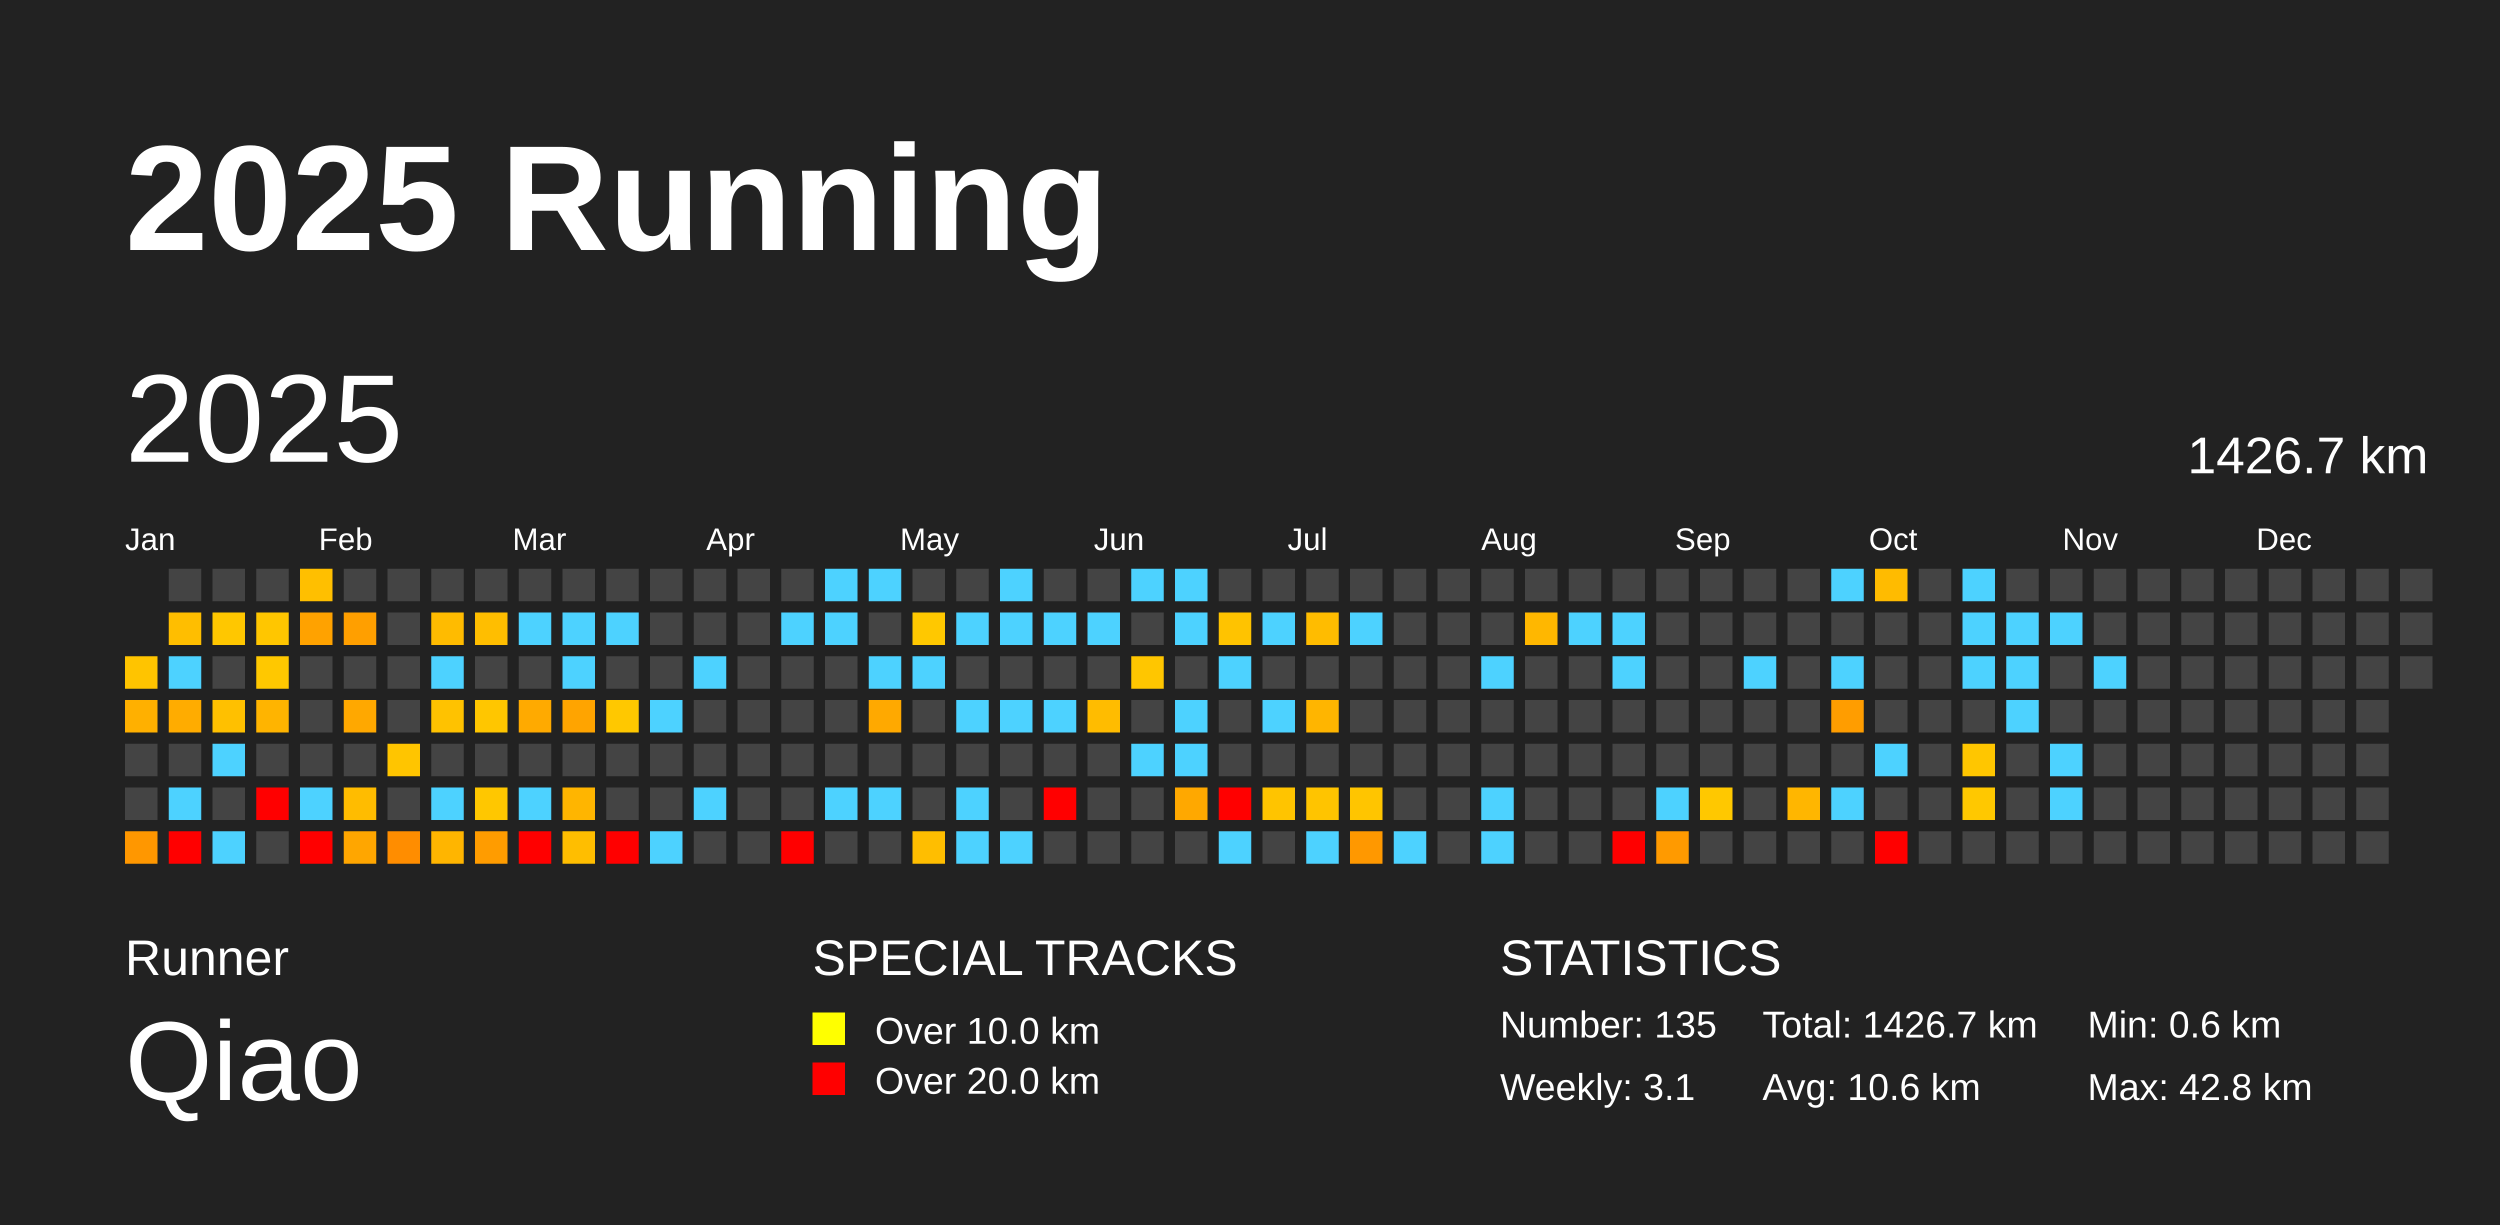
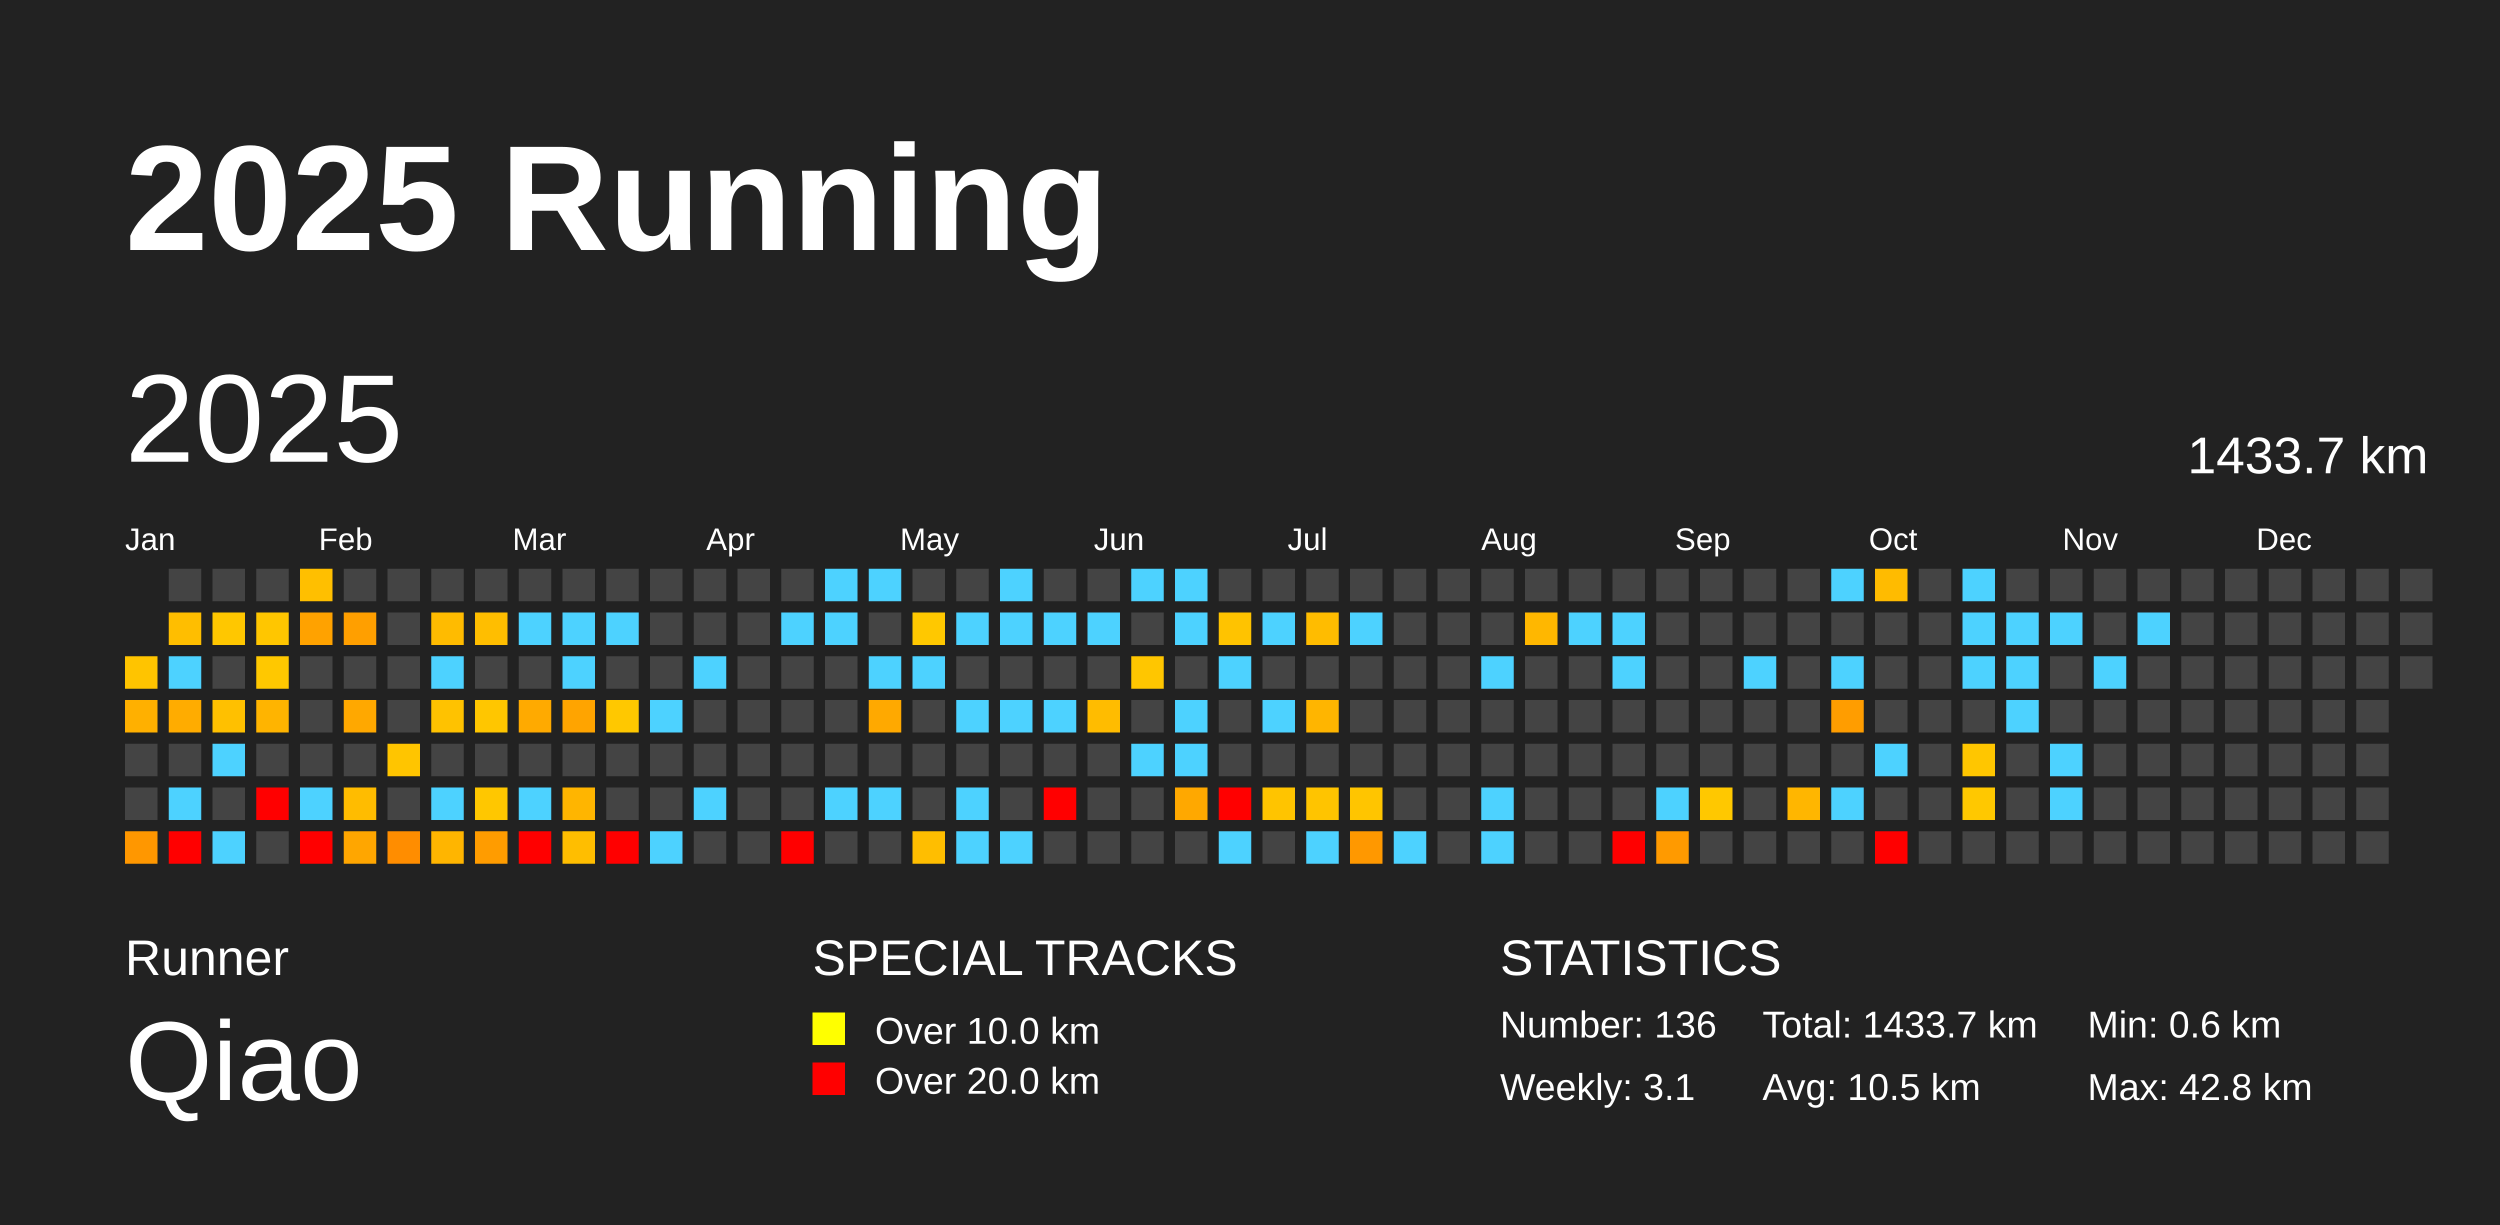
<svg xmlns="http://www.w3.org/2000/svg" baseProfile="full" height="98mm" version="1.1" viewBox="0,0,200,98" width="200mm">
  <defs />
  <rect fill="#222222" height="98" width="200" x="0" y="0" />
  <text fill="#FFFFFF" style="font-size:12px; font-family:Arial; font-weight:bold;" x="10" y="20">2025 Running</text>
  <text fill="#FFFFFF" style="font-size:4px; font-family:Arial" x="10" y="78">Runner</text>
  <text fill="#FFFFFF" style="font-size:9px; font-family:Arial" x="10" y="88">Qiao</text>
  <text fill="#FFFFFF" style="font-size:4px; font-family:Arial" x="65" y="78">SPECIAL TRACKS</text>
  <rect fill="yellow" height="2.6" width="2.6" x="65" y="81" />
  <text fill="#FFFFFF" style="font-size:3px; font-family:Arial" x="70" y="83.5">Over 10.0 km</text>
  <rect fill="red" height="2.6" width="2.6" x="65" y="85" />
  <text fill="#FFFFFF" style="font-size:3px; font-family:Arial" x="70" y="87.5">Over 20.0 km</text>
  <text fill="#FFFFFF" style="font-size:4px; font-family:Arial" x="120" y="78">STATISTICS</text>
-   <text fill="#FFFFFF" style="font-size:3px; font-family:Arial" x="120" y="83">Number: 135</text>
+   <text fill="#FFFFFF" style="font-size:3px; font-family:Arial" x="120" y="83">Number: 136</text>
  <text fill="#FFFFFF" style="font-size:3px; font-family:Arial" x="120" y="88">Weekly: 3.1</text>
-   <text fill="#FFFFFF" style="font-size:3px; font-family:Arial" x="141" y="83">Total: 1426.7 km</text>
-   <text fill="#FFFFFF" style="font-size:3px; font-family:Arial" x="141" y="88">Avg: 10.6 km</text>
+   <text fill="#FFFFFF" style="font-size:3px; font-family:Arial" x="141" y="83">Total: 1433.7 km</text>
+   <text fill="#FFFFFF" style="font-size:3px; font-family:Arial" x="141" y="88">Avg: 10.5 km</text>
  <text fill="#FFFFFF" style="font-size:3px; font-family:Arial" x="167" y="83">Min: 0.6 km</text>
  <text fill="#FFFFFF" style="font-size:3px; font-family:Arial" x="167" y="88">Max: 42.8 km</text>
  <text dominant-baseline="hanging" fill="#FFFFFF" style="font-size:10.0px; font-family:Arial;" x="10" y="30">2025</text>
-   <text dominant-baseline="hanging" fill="#FFFFFF" style="font-size:4.125px; font-family:Arial;" x="175" y="35">1426.7 km</text>
+   <text dominant-baseline="hanging" fill="#FFFFFF" style="font-size:4.125px; font-family:Arial;" x="175" y="35">1433.7 km</text>
  <text fill="#FFFFFF" style="font-size:2.5px; font-family:Arial" x="10.0" y="44">Jan</text>
  <text fill="#FFFFFF" style="font-size:2.5px; font-family:Arial" x="25.5" y="44">Feb</text>
  <text fill="#FFFFFF" style="font-size:2.5px; font-family:Arial" x="41.0" y="44">Mar</text>
  <text fill="#FFFFFF" style="font-size:2.5px; font-family:Arial" x="56.5" y="44">Apr</text>
  <text fill="#FFFFFF" style="font-size:2.5px; font-family:Arial" x="72.0" y="44">May</text>
  <text fill="#FFFFFF" style="font-size:2.5px; font-family:Arial" x="87.5" y="44">Jun</text>
  <text fill="#FFFFFF" style="font-size:2.5px; font-family:Arial" x="103.0" y="44">Jul</text>
  <text fill="#FFFFFF" style="font-size:2.5px; font-family:Arial" x="118.5" y="44">Aug</text>
  <text fill="#FFFFFF" style="font-size:2.5px; font-family:Arial" x="134.0" y="44">Sep</text>
  <text fill="#FFFFFF" style="font-size:2.5px; font-family:Arial" x="149.5" y="44">Oct</text>
  <text fill="#FFFFFF" style="font-size:2.5px; font-family:Arial" x="165.0" y="44">Nov</text>
  <text fill="#FFFFFF" style="font-size:2.5px; font-family:Arial" x="180.5" y="44">Dec</text>
  <rect fill="#ffc400" height="2.6" width="2.6" x="10.0" y="52.5" />
  <rect fill="#ffb000" height="2.6" width="2.6" x="10.0" y="56.0" />
  <rect fill="#444444" height="2.6" width="2.6" x="10.0" y="59.5" />
  <rect fill="#444444" height="2.6" width="2.6" x="10.0" y="63.0" />
  <rect fill="#ff9700" height="2.6" width="2.6" x="10.0" y="66.5" />
  <rect fill="#444444" height="2.6" width="2.6" x="13.5" y="45.5" />
  <rect fill="#ffbe00" height="2.6" width="2.6" x="13.5" y="49.0" />
  <rect fill="#4dd2ff" height="2.6" width="2.6" x="13.5" y="52.5" />
  <rect fill="#ffac00" height="2.6" width="2.6" x="13.5" y="56.0" />
  <rect fill="#444444" height="2.6" width="2.6" x="13.5" y="59.5" />
  <rect fill="#4dd2ff" height="2.6" width="2.6" x="13.5" y="63.0" />
  <rect fill="red" height="2.6" width="2.6" x="13.5" y="66.5" />
  <rect fill="#444444" height="2.6" width="2.6" x="17.0" y="45.5" />
  <rect fill="#ffc700" height="2.6" width="2.6" x="17.0" y="49.0" />
  <rect fill="#444444" height="2.6" width="2.6" x="17.0" y="52.5" />
  <rect fill="#ffc000" height="2.6" width="2.6" x="17.0" y="56.0" />
  <rect fill="#4dd2ff" height="2.6" width="2.6" x="17.0" y="59.5" />
  <rect fill="#444444" height="2.6" width="2.6" x="17.0" y="63.0" />
  <rect fill="#4dd2ff" height="2.6" width="2.6" x="17.0" y="66.5" />
  <rect fill="#444444" height="2.6" width="2.6" x="20.5" y="45.5" />
  <rect fill="#ffc600" height="2.6" width="2.6" x="20.5" y="49.0" />
  <rect fill="#ffc800" height="2.6" width="2.6" x="20.5" y="52.5" />
  <rect fill="#ffb400" height="2.6" width="2.6" x="20.5" y="56.0" />
  <rect fill="#444444" height="2.6" width="2.6" x="20.5" y="59.5" />
  <rect fill="red" height="2.6" width="2.6" x="20.5" y="63.0" />
  <rect fill="#444444" height="2.6" width="2.6" x="20.5" y="66.5" />
  <rect fill="#ffbf00" height="2.6" width="2.6" x="24.0" y="45.5" />
  <rect fill="#ffa200" height="2.6" width="2.6" x="24.0" y="49.0" />
  <rect fill="#444444" height="2.6" width="2.6" x="24.0" y="52.5" />
  <rect fill="#444444" height="2.6" width="2.6" x="24.0" y="56.0" />
  <rect fill="#444444" height="2.6" width="2.6" x="24.0" y="59.5" />
  <rect fill="#4dd2ff" height="2.6" width="2.6" x="24.0" y="63.0" />
  <rect fill="red" height="2.6" width="2.6" x="24.0" y="66.5" />
  <rect fill="#444444" height="2.6" width="2.6" x="27.5" y="45.5" />
  <rect fill="#ff9f00" height="2.6" width="2.6" x="27.5" y="49.0" />
  <rect fill="#444444" height="2.6" width="2.6" x="27.5" y="52.5" />
  <rect fill="#ffa800" height="2.6" width="2.6" x="27.5" y="56.0" />
  <rect fill="#444444" height="2.6" width="2.6" x="27.5" y="59.5" />
  <rect fill="#ffbc00" height="2.6" width="2.6" x="27.5" y="63.0" />
  <rect fill="#ffa600" height="2.6" width="2.6" x="27.5" y="66.5" />
  <rect fill="#444444" height="2.6" width="2.6" x="31.0" y="45.5" />
  <rect fill="#444444" height="2.6" width="2.6" x="31.0" y="49.0" />
  <rect fill="#444444" height="2.6" width="2.6" x="31.0" y="52.5" />
  <rect fill="#444444" height="2.6" width="2.6" x="31.0" y="56.0" />
  <rect fill="#ffc500" height="2.6" width="2.6" x="31.0" y="59.5" />
  <rect fill="#444444" height="2.6" width="2.6" x="31.0" y="63.0" />
  <rect fill="#ff8d00" height="2.6" width="2.6" x="31.0" y="66.5" />
  <rect fill="#444444" height="2.6" width="2.6" x="34.5" y="45.5" />
  <rect fill="#ffbb00" height="2.6" width="2.6" x="34.5" y="49.0" />
  <rect fill="#4dd2ff" height="2.6" width="2.6" x="34.5" y="52.5" />
  <rect fill="#ffc200" height="2.6" width="2.6" x="34.5" y="56.0" />
  <rect fill="#444444" height="2.6" width="2.6" x="34.5" y="59.5" />
  <rect fill="#4dd2ff" height="2.6" width="2.6" x="34.5" y="63.0" />
  <rect fill="#ffb500" height="2.6" width="2.6" x="34.5" y="66.5" />
  <rect fill="#444444" height="2.6" width="2.6" x="38.0" y="45.5" />
  <rect fill="#ffbe00" height="2.6" width="2.6" x="38.0" y="49.0" />
  <rect fill="#444444" height="2.6" width="2.6" x="38.0" y="52.5" />
  <rect fill="#ffc600" height="2.6" width="2.6" x="38.0" y="56.0" />
  <rect fill="#444444" height="2.6" width="2.6" x="38.0" y="59.5" />
  <rect fill="#ffc700" height="2.6" width="2.6" x="38.0" y="63.0" />
  <rect fill="#ff9c00" height="2.6" width="2.6" x="38.0" y="66.5" />
  <rect fill="#444444" height="2.6" width="2.6" x="41.5" y="45.5" />
  <rect fill="#4dd2ff" height="2.6" width="2.6" x="41.5" y="49.0" />
  <rect fill="#444444" height="2.6" width="2.6" x="41.5" y="52.5" />
  <rect fill="#ffaa00" height="2.6" width="2.6" x="41.5" y="56.0" />
  <rect fill="#444444" height="2.6" width="2.6" x="41.5" y="59.5" />
  <rect fill="#4dd2ff" height="2.6" width="2.6" x="41.5" y="63.0" />
  <rect fill="red" height="2.6" width="2.6" x="41.5" y="66.5" />
  <rect fill="#444444" height="2.6" width="2.6" x="45.0" y="45.5" />
  <rect fill="#4dd2ff" height="2.6" width="2.6" x="45.0" y="49.0" />
  <rect fill="#4dd2ff" height="2.6" width="2.6" x="45.0" y="52.5" />
  <rect fill="#ffa400" height="2.6" width="2.6" x="45.0" y="56.0" />
  <rect fill="#444444" height="2.6" width="2.6" x="45.0" y="59.5" />
  <rect fill="#ffb500" height="2.6" width="2.6" x="45.0" y="63.0" />
  <rect fill="#ffbe00" height="2.6" width="2.6" x="45.0" y="66.5" />
  <rect fill="#444444" height="2.6" width="2.6" x="48.5" y="45.5" />
  <rect fill="#4dd2ff" height="2.6" width="2.6" x="48.5" y="49.0" />
  <rect fill="#444444" height="2.6" width="2.6" x="48.5" y="52.5" />
  <rect fill="#ffc800" height="2.6" width="2.6" x="48.5" y="56.0" />
  <rect fill="#444444" height="2.6" width="2.6" x="48.5" y="59.5" />
  <rect fill="#444444" height="2.6" width="2.6" x="48.5" y="63.0" />
  <rect fill="red" height="2.6" width="2.6" x="48.5" y="66.5" />
  <rect fill="#444444" height="2.6" width="2.6" x="52.0" y="45.5" />
  <rect fill="#444444" height="2.6" width="2.6" x="52.0" y="49.0" />
  <rect fill="#444444" height="2.6" width="2.6" x="52.0" y="52.5" />
  <rect fill="#4dd2ff" height="2.6" width="2.6" x="52.0" y="56.0" />
  <rect fill="#444444" height="2.6" width="2.6" x="52.0" y="59.5" />
  <rect fill="#444444" height="2.6" width="2.6" x="52.0" y="63.0" />
  <rect fill="#4dd2ff" height="2.6" width="2.6" x="52.0" y="66.5" />
  <rect fill="#444444" height="2.6" width="2.6" x="55.5" y="45.5" />
  <rect fill="#444444" height="2.6" width="2.6" x="55.5" y="49.0" />
  <rect fill="#4dd2ff" height="2.6" width="2.6" x="55.5" y="52.5" />
  <rect fill="#444444" height="2.6" width="2.6" x="55.5" y="56.0" />
  <rect fill="#444444" height="2.6" width="2.6" x="55.5" y="59.5" />
  <rect fill="#4dd2ff" height="2.6" width="2.6" x="55.5" y="63.0" />
  <rect fill="#444444" height="2.6" width="2.6" x="55.5" y="66.5" />
  <rect fill="#444444" height="2.6" width="2.6" x="59.0" y="45.5" />
  <rect fill="#444444" height="2.6" width="2.6" x="59.0" y="49.0" />
  <rect fill="#444444" height="2.6" width="2.6" x="59.0" y="52.5" />
  <rect fill="#444444" height="2.6" width="2.6" x="59.0" y="56.0" />
  <rect fill="#444444" height="2.6" width="2.6" x="59.0" y="59.5" />
  <rect fill="#444444" height="2.6" width="2.6" x="59.0" y="63.0" />
  <rect fill="#444444" height="2.6" width="2.6" x="59.0" y="66.5" />
  <rect fill="#444444" height="2.6" width="2.6" x="62.5" y="45.5" />
  <rect fill="#4dd2ff" height="2.6" width="2.6" x="62.5" y="49.0" />
  <rect fill="#444444" height="2.6" width="2.6" x="62.5" y="52.5" />
  <rect fill="#444444" height="2.6" width="2.6" x="62.5" y="56.0" />
  <rect fill="#444444" height="2.6" width="2.6" x="62.5" y="59.5" />
  <rect fill="#444444" height="2.6" width="2.6" x="62.5" y="63.0" />
  <rect fill="red" height="2.6" width="2.6" x="62.5" y="66.5" />
  <rect fill="#4dd2ff" height="2.6" width="2.6" x="66.0" y="45.5" />
  <rect fill="#4dd2ff" height="2.6" width="2.6" x="66.0" y="49.0" />
  <rect fill="#444444" height="2.6" width="2.6" x="66.0" y="52.5" />
  <rect fill="#444444" height="2.6" width="2.6" x="66.0" y="56.0" />
  <rect fill="#444444" height="2.6" width="2.6" x="66.0" y="59.5" />
  <rect fill="#4dd2ff" height="2.6" width="2.6" x="66.0" y="63.0" />
  <rect fill="#444444" height="2.6" width="2.6" x="66.0" y="66.5" />
  <rect fill="#4dd2ff" height="2.6" width="2.6" x="69.5" y="45.5" />
  <rect fill="#444444" height="2.6" width="2.6" x="69.5" y="49.0" />
  <rect fill="#4dd2ff" height="2.6" width="2.6" x="69.5" y="52.5" />
  <rect fill="#ffa900" height="2.6" width="2.6" x="69.5" y="56.0" />
  <rect fill="#444444" height="2.6" width="2.6" x="69.5" y="59.5" />
  <rect fill="#4dd2ff" height="2.6" width="2.6" x="69.5" y="63.0" />
  <rect fill="#444444" height="2.6" width="2.6" x="69.5" y="66.5" />
  <rect fill="#444444" height="2.6" width="2.6" x="73.0" y="45.5" />
  <rect fill="#ffc800" height="2.6" width="2.6" x="73.0" y="49.0" />
  <rect fill="#4dd2ff" height="2.6" width="2.6" x="73.0" y="52.5" />
  <rect fill="#444444" height="2.6" width="2.6" x="73.0" y="56.0" />
  <rect fill="#444444" height="2.6" width="2.6" x="73.0" y="59.5" />
  <rect fill="#444444" height="2.6" width="2.6" x="73.0" y="63.0" />
  <rect fill="#ffbe00" height="2.6" width="2.6" x="73.0" y="66.5" />
  <rect fill="#444444" height="2.6" width="2.6" x="76.5" y="45.5" />
  <rect fill="#4dd2ff" height="2.6" width="2.6" x="76.5" y="49.0" />
  <rect fill="#444444" height="2.6" width="2.6" x="76.5" y="52.5" />
  <rect fill="#4dd2ff" height="2.6" width="2.6" x="76.5" y="56.0" />
  <rect fill="#444444" height="2.6" width="2.6" x="76.5" y="59.5" />
  <rect fill="#4dd2ff" height="2.6" width="2.6" x="76.5" y="63.0" />
  <rect fill="#4dd2ff" height="2.6" width="2.6" x="76.5" y="66.5" />
  <rect fill="#4dd2ff" height="2.6" width="2.6" x="80.0" y="45.5" />
  <rect fill="#4dd2ff" height="2.6" width="2.6" x="80.0" y="49.0" />
  <rect fill="#444444" height="2.6" width="2.6" x="80.0" y="52.5" />
  <rect fill="#4dd2ff" height="2.6" width="2.6" x="80.0" y="56.0" />
  <rect fill="#444444" height="2.6" width="2.6" x="80.0" y="59.5" />
  <rect fill="#444444" height="2.6" width="2.6" x="80.0" y="63.0" />
  <rect fill="#4dd2ff" height="2.6" width="2.6" x="80.0" y="66.5" />
  <rect fill="#444444" height="2.6" width="2.6" x="83.5" y="45.5" />
  <rect fill="#4dd2ff" height="2.6" width="2.6" x="83.5" y="49.0" />
  <rect fill="#444444" height="2.6" width="2.6" x="83.5" y="52.5" />
  <rect fill="#4dd2ff" height="2.6" width="2.6" x="83.5" y="56.0" />
  <rect fill="#444444" height="2.6" width="2.6" x="83.5" y="59.5" />
  <rect fill="red" height="2.6" width="2.6" x="83.5" y="63.0" />
  <rect fill="#444444" height="2.6" width="2.6" x="83.5" y="66.5" />
  <rect fill="#444444" height="2.6" width="2.6" x="87.0" y="45.5" />
  <rect fill="#4dd2ff" height="2.6" width="2.6" x="87.0" y="49.0" />
  <rect fill="#444444" height="2.6" width="2.6" x="87.0" y="52.5" />
  <rect fill="#ffbc00" height="2.6" width="2.6" x="87.0" y="56.0" />
  <rect fill="#444444" height="2.6" width="2.6" x="87.0" y="59.5" />
  <rect fill="#444444" height="2.6" width="2.6" x="87.0" y="63.0" />
  <rect fill="#444444" height="2.6" width="2.6" x="87.0" y="66.5" />
  <rect fill="#4dd2ff" height="2.6" width="2.6" x="90.5" y="45.5" />
  <rect fill="#444444" height="2.6" width="2.6" x="90.5" y="49.0" />
  <rect fill="#ffc600" height="2.6" width="2.6" x="90.5" y="52.5" />
  <rect fill="#444444" height="2.6" width="2.6" x="90.5" y="56.0" />
  <rect fill="#4dd2ff" height="2.6" width="2.6" x="90.5" y="59.5" />
  <rect fill="#444444" height="2.6" width="2.6" x="90.5" y="63.0" />
  <rect fill="#444444" height="2.6" width="2.6" x="90.5" y="66.5" />
  <rect fill="#4dd2ff" height="2.6" width="2.6" x="94.0" y="45.5" />
  <rect fill="#4dd2ff" height="2.6" width="2.6" x="94.0" y="49.0" />
  <rect fill="#444444" height="2.6" width="2.6" x="94.0" y="52.5" />
  <rect fill="#4dd2ff" height="2.6" width="2.6" x="94.0" y="56.0" />
  <rect fill="#4dd2ff" height="2.6" width="2.6" x="94.0" y="59.5" />
  <rect fill="#ffa800" height="2.6" width="2.6" x="94.0" y="63.0" />
  <rect fill="#444444" height="2.6" width="2.6" x="94.0" y="66.5" />
  <rect fill="#444444" height="2.6" width="2.6" x="97.5" y="45.5" />
  <rect fill="#ffc300" height="2.6" width="2.6" x="97.5" y="49.0" />
  <rect fill="#4dd2ff" height="2.6" width="2.6" x="97.5" y="52.5" />
  <rect fill="#444444" height="2.6" width="2.6" x="97.5" y="56.0" />
  <rect fill="#444444" height="2.6" width="2.6" x="97.5" y="59.5" />
  <rect fill="red" height="2.6" width="2.6" x="97.5" y="63.0" />
  <rect fill="#4dd2ff" height="2.6" width="2.6" x="97.5" y="66.5" />
  <rect fill="#444444" height="2.6" width="2.6" x="101.0" y="45.5" />
  <rect fill="#4dd2ff" height="2.6" width="2.6" x="101.0" y="49.0" />
  <rect fill="#444444" height="2.6" width="2.6" x="101.0" y="52.5" />
  <rect fill="#4dd2ff" height="2.6" width="2.6" x="101.0" y="56.0" />
  <rect fill="#444444" height="2.6" width="2.6" x="101.0" y="59.5" />
  <rect fill="#ffc400" height="2.6" width="2.6" x="101.0" y="63.0" />
  <rect fill="#444444" height="2.6" width="2.6" x="101.0" y="66.5" />
  <rect fill="#444444" height="2.6" width="2.6" x="104.5" y="45.5" />
  <rect fill="#ffbc00" height="2.6" width="2.6" x="104.5" y="49.0" />
  <rect fill="#444444" height="2.6" width="2.6" x="104.5" y="52.5" />
  <rect fill="#ffb500" height="2.6" width="2.6" x="104.5" y="56.0" />
  <rect fill="#444444" height="2.6" width="2.6" x="104.5" y="59.5" />
  <rect fill="#ffc400" height="2.6" width="2.6" x="104.5" y="63.0" />
  <rect fill="#4dd2ff" height="2.6" width="2.6" x="104.5" y="66.5" />
  <rect fill="#444444" height="2.6" width="2.6" x="108.0" y="45.5" />
  <rect fill="#4dd2ff" height="2.6" width="2.6" x="108.0" y="49.0" />
  <rect fill="#444444" height="2.6" width="2.6" x="108.0" y="52.5" />
  <rect fill="#444444" height="2.6" width="2.6" x="108.0" y="56.0" />
  <rect fill="#444444" height="2.6" width="2.6" x="108.0" y="59.5" />
  <rect fill="#ffc500" height="2.6" width="2.6" x="108.0" y="63.0" />
  <rect fill="#ff9800" height="2.6" width="2.6" x="108.0" y="66.5" />
  <rect fill="#444444" height="2.6" width="2.6" x="111.5" y="45.5" />
  <rect fill="#444444" height="2.6" width="2.6" x="111.5" y="49.0" />
  <rect fill="#444444" height="2.6" width="2.6" x="111.5" y="52.5" />
  <rect fill="#444444" height="2.6" width="2.6" x="111.5" y="56.0" />
  <rect fill="#444444" height="2.6" width="2.6" x="111.5" y="59.5" />
  <rect fill="#444444" height="2.6" width="2.6" x="111.5" y="63.0" />
  <rect fill="#4dd2ff" height="2.6" width="2.6" x="111.5" y="66.5" />
  <rect fill="#444444" height="2.6" width="2.6" x="115.0" y="45.5" />
  <rect fill="#444444" height="2.6" width="2.6" x="115.0" y="49.0" />
  <rect fill="#444444" height="2.6" width="2.6" x="115.0" y="52.5" />
  <rect fill="#444444" height="2.6" width="2.6" x="115.0" y="56.0" />
  <rect fill="#444444" height="2.6" width="2.6" x="115.0" y="59.5" />
  <rect fill="#444444" height="2.6" width="2.6" x="115.0" y="63.0" />
  <rect fill="#444444" height="2.6" width="2.6" x="115.0" y="66.5" />
  <rect fill="#444444" height="2.6" width="2.6" x="118.5" y="45.5" />
  <rect fill="#444444" height="2.6" width="2.6" x="118.5" y="49.0" />
  <rect fill="#4dd2ff" height="2.6" width="2.6" x="118.5" y="52.5" />
  <rect fill="#444444" height="2.6" width="2.6" x="118.5" y="56.0" />
  <rect fill="#444444" height="2.6" width="2.6" x="118.5" y="59.5" />
  <rect fill="#4dd2ff" height="2.6" width="2.6" x="118.5" y="63.0" />
  <rect fill="#4dd2ff" height="2.6" width="2.6" x="118.5" y="66.5" />
  <rect fill="#444444" height="2.6" width="2.6" x="122.0" y="45.5" />
  <rect fill="#ffb700" height="2.6" width="2.6" x="122.0" y="49.0" />
  <rect fill="#444444" height="2.6" width="2.6" x="122.0" y="52.5" />
  <rect fill="#444444" height="2.6" width="2.6" x="122.0" y="56.0" />
  <rect fill="#444444" height="2.6" width="2.6" x="122.0" y="59.5" />
  <rect fill="#444444" height="2.6" width="2.6" x="122.0" y="63.0" />
  <rect fill="#444444" height="2.6" width="2.6" x="122.0" y="66.5" />
  <rect fill="#444444" height="2.6" width="2.6" x="125.5" y="45.5" />
  <rect fill="#4dd2ff" height="2.6" width="2.6" x="125.5" y="49.0" />
  <rect fill="#444444" height="2.6" width="2.6" x="125.5" y="52.5" />
  <rect fill="#444444" height="2.6" width="2.6" x="125.5" y="56.0" />
  <rect fill="#444444" height="2.6" width="2.6" x="125.5" y="59.5" />
  <rect fill="#444444" height="2.6" width="2.6" x="125.5" y="63.0" />
  <rect fill="#444444" height="2.6" width="2.6" x="125.5" y="66.5" />
  <rect fill="#444444" height="2.6" width="2.6" x="129.0" y="45.5" />
  <rect fill="#4dd2ff" height="2.6" width="2.6" x="129.0" y="49.0" />
  <rect fill="#4dd2ff" height="2.6" width="2.6" x="129.0" y="52.5" />
  <rect fill="#444444" height="2.6" width="2.6" x="129.0" y="56.0" />
  <rect fill="#444444" height="2.6" width="2.6" x="129.0" y="59.5" />
  <rect fill="#444444" height="2.6" width="2.6" x="129.0" y="63.0" />
  <rect fill="red" height="2.6" width="2.6" x="129.0" y="66.5" />
  <rect fill="#444444" height="2.6" width="2.6" x="132.5" y="45.5" />
  <rect fill="#444444" height="2.6" width="2.6" x="132.5" y="49.0" />
  <rect fill="#444444" height="2.6" width="2.6" x="132.5" y="52.5" />
  <rect fill="#444444" height="2.6" width="2.6" x="132.5" y="56.0" />
  <rect fill="#444444" height="2.6" width="2.6" x="132.5" y="59.5" />
  <rect fill="#4dd2ff" height="2.6" width="2.6" x="132.5" y="63.0" />
  <rect fill="#ff9a00" height="2.6" width="2.6" x="132.5" y="66.5" />
  <rect fill="#444444" height="2.6" width="2.6" x="136.0" y="45.5" />
  <rect fill="#444444" height="2.6" width="2.6" x="136.0" y="49.0" />
  <rect fill="#444444" height="2.6" width="2.6" x="136.0" y="52.5" />
  <rect fill="#444444" height="2.6" width="2.6" x="136.0" y="56.0" />
  <rect fill="#444444" height="2.6" width="2.6" x="136.0" y="59.5" />
  <rect fill="#ffc800" height="2.6" width="2.6" x="136.0" y="63.0" />
  <rect fill="#444444" height="2.6" width="2.6" x="136.0" y="66.5" />
  <rect fill="#444444" height="2.6" width="2.6" x="139.5" y="45.5" />
  <rect fill="#444444" height="2.6" width="2.6" x="139.5" y="49.0" />
  <rect fill="#4dd2ff" height="2.6" width="2.6" x="139.5" y="52.5" />
  <rect fill="#444444" height="2.6" width="2.6" x="139.5" y="56.0" />
  <rect fill="#444444" height="2.6" width="2.6" x="139.5" y="59.5" />
  <rect fill="#444444" height="2.6" width="2.6" x="139.5" y="63.0" />
  <rect fill="#444444" height="2.6" width="2.6" x="139.5" y="66.5" />
  <rect fill="#444444" height="2.6" width="2.6" x="143.0" y="45.5" />
  <rect fill="#444444" height="2.6" width="2.6" x="143.0" y="49.0" />
  <rect fill="#444444" height="2.6" width="2.6" x="143.0" y="52.5" />
  <rect fill="#444444" height="2.6" width="2.6" x="143.0" y="56.0" />
  <rect fill="#444444" height="2.6" width="2.6" x="143.0" y="59.5" />
  <rect fill="#ffb600" height="2.6" width="2.6" x="143.0" y="63.0" />
  <rect fill="#444444" height="2.6" width="2.6" x="143.0" y="66.5" />
  <rect fill="#4dd2ff" height="2.6" width="2.6" x="146.5" y="45.5" />
  <rect fill="#444444" height="2.6" width="2.6" x="146.5" y="49.0" />
  <rect fill="#4dd2ff" height="2.6" width="2.6" x="146.5" y="52.5" />
  <rect fill="#ff9d00" height="2.6" width="2.6" x="146.5" y="56.0" />
  <rect fill="#444444" height="2.6" width="2.6" x="146.5" y="59.5" />
  <rect fill="#4dd2ff" height="2.6" width="2.6" x="146.5" y="63.0" />
  <rect fill="#444444" height="2.6" width="2.6" x="146.5" y="66.5" />
  <rect fill="#ffbb00" height="2.6" width="2.6" x="150.0" y="45.5" />
  <rect fill="#444444" height="2.6" width="2.6" x="150.0" y="49.0" />
  <rect fill="#444444" height="2.6" width="2.6" x="150.0" y="52.5" />
  <rect fill="#444444" height="2.6" width="2.6" x="150.0" y="56.0" />
  <rect fill="#4dd2ff" height="2.6" width="2.6" x="150.0" y="59.5" />
  <rect fill="#444444" height="2.6" width="2.6" x="150.0" y="63.0" />
  <rect fill="red" height="2.6" width="2.6" x="150.0" y="66.5" />
  <rect fill="#444444" height="2.6" width="2.6" x="153.5" y="45.5" />
  <rect fill="#444444" height="2.6" width="2.6" x="153.5" y="49.0" />
  <rect fill="#444444" height="2.6" width="2.6" x="153.5" y="52.5" />
  <rect fill="#444444" height="2.6" width="2.6" x="153.5" y="56.0" />
  <rect fill="#444444" height="2.6" width="2.6" x="153.5" y="59.5" />
  <rect fill="#444444" height="2.6" width="2.6" x="153.5" y="63.0" />
  <rect fill="#444444" height="2.6" width="2.6" x="153.5" y="66.5" />
  <rect fill="#4dd2ff" height="2.6" width="2.6" x="157.0" y="45.5" />
  <rect fill="#4dd2ff" height="2.6" width="2.6" x="157.0" y="49.0" />
  <rect fill="#4dd2ff" height="2.6" width="2.6" x="157.0" y="52.5" />
  <rect fill="#444444" height="2.6" width="2.6" x="157.0" y="56.0" />
  <rect fill="#ffc600" height="2.6" width="2.6" x="157.0" y="59.5" />
  <rect fill="#ffc800" height="2.6" width="2.6" x="157.0" y="63.0" />
  <rect fill="#444444" height="2.6" width="2.6" x="157.0" y="66.5" />
  <rect fill="#444444" height="2.6" width="2.6" x="160.5" y="45.5" />
  <rect fill="#4dd2ff" height="2.6" width="2.6" x="160.5" y="49.0" />
  <rect fill="#4dd2ff" height="2.6" width="2.6" x="160.5" y="52.5" />
  <rect fill="#4dd2ff" height="2.6" width="2.6" x="160.5" y="56.0" />
  <rect fill="#444444" height="2.6" width="2.6" x="160.5" y="59.5" />
  <rect fill="#444444" height="2.6" width="2.6" x="160.5" y="63.0" />
  <rect fill="#444444" height="2.6" width="2.6" x="160.5" y="66.5" />
  <rect fill="#444444" height="2.6" width="2.6" x="164.0" y="45.5" />
  <rect fill="#4dd2ff" height="2.6" width="2.6" x="164.0" y="49.0" />
  <rect fill="#444444" height="2.6" width="2.6" x="164.0" y="52.5" />
  <rect fill="#444444" height="2.6" width="2.6" x="164.0" y="56.0" />
  <rect fill="#4dd2ff" height="2.6" width="2.6" x="164.0" y="59.5" />
  <rect fill="#4dd2ff" height="2.6" width="2.6" x="164.0" y="63.0" />
  <rect fill="#444444" height="2.6" width="2.6" x="164.0" y="66.5" />
  <rect fill="#444444" height="2.6" width="2.6" x="167.5" y="45.5" />
  <rect fill="#444444" height="2.6" width="2.6" x="167.5" y="49.0" />
  <rect fill="#4dd2ff" height="2.6" width="2.6" x="167.5" y="52.5" />
  <rect fill="#444444" height="2.6" width="2.6" x="167.5" y="56.0" />
  <rect fill="#444444" height="2.6" width="2.6" x="167.5" y="59.5" />
  <rect fill="#444444" height="2.6" width="2.6" x="167.5" y="63.0" />
  <rect fill="#444444" height="2.6" width="2.6" x="167.5" y="66.5" />
  <rect fill="#444444" height="2.6" width="2.6" x="171.0" y="45.5" />
-   <rect fill="#444444" height="2.6" width="2.6" x="171.0" y="49.0" />
+   <rect fill="#4dd2ff" height="2.6" width="2.6" x="171.0" y="49.0" />
  <rect fill="#444444" height="2.6" width="2.6" x="171.0" y="52.5" />
  <rect fill="#444444" height="2.6" width="2.6" x="171.0" y="56.0" />
  <rect fill="#444444" height="2.6" width="2.6" x="171.0" y="59.5" />
  <rect fill="#444444" height="2.6" width="2.6" x="171.0" y="63.0" />
  <rect fill="#444444" height="2.6" width="2.6" x="171.0" y="66.5" />
  <rect fill="#444444" height="2.6" width="2.6" x="174.5" y="45.5" />
  <rect fill="#444444" height="2.6" width="2.6" x="174.5" y="49.0" />
  <rect fill="#444444" height="2.6" width="2.6" x="174.5" y="52.5" />
  <rect fill="#444444" height="2.6" width="2.6" x="174.5" y="56.0" />
  <rect fill="#444444" height="2.6" width="2.6" x="174.5" y="59.5" />
  <rect fill="#444444" height="2.6" width="2.6" x="174.5" y="63.0" />
  <rect fill="#444444" height="2.6" width="2.6" x="174.5" y="66.5" />
  <rect fill="#444444" height="2.6" width="2.6" x="178.0" y="45.5" />
  <rect fill="#444444" height="2.6" width="2.6" x="178.0" y="49.0" />
  <rect fill="#444444" height="2.6" width="2.6" x="178.0" y="52.5" />
  <rect fill="#444444" height="2.6" width="2.6" x="178.0" y="56.0" />
  <rect fill="#444444" height="2.6" width="2.6" x="178.0" y="59.5" />
  <rect fill="#444444" height="2.6" width="2.6" x="178.0" y="63.0" />
  <rect fill="#444444" height="2.6" width="2.6" x="178.0" y="66.5" />
  <rect fill="#444444" height="2.6" width="2.6" x="181.5" y="45.5" />
  <rect fill="#444444" height="2.6" width="2.6" x="181.5" y="49.0" />
  <rect fill="#444444" height="2.6" width="2.6" x="181.5" y="52.5" />
  <rect fill="#444444" height="2.6" width="2.6" x="181.5" y="56.0" />
  <rect fill="#444444" height="2.6" width="2.6" x="181.5" y="59.5" />
  <rect fill="#444444" height="2.6" width="2.6" x="181.5" y="63.0" />
  <rect fill="#444444" height="2.6" width="2.6" x="181.5" y="66.5" />
  <rect fill="#444444" height="2.6" width="2.6" x="185.0" y="45.5" />
  <rect fill="#444444" height="2.6" width="2.6" x="185.0" y="49.0" />
  <rect fill="#444444" height="2.6" width="2.6" x="185.0" y="52.5" />
  <rect fill="#444444" height="2.6" width="2.6" x="185.0" y="56.0" />
  <rect fill="#444444" height="2.6" width="2.6" x="185.0" y="59.5" />
  <rect fill="#444444" height="2.6" width="2.6" x="185.0" y="63.0" />
  <rect fill="#444444" height="2.6" width="2.6" x="185.0" y="66.5" />
  <rect fill="#444444" height="2.6" width="2.6" x="188.5" y="45.5" />
  <rect fill="#444444" height="2.6" width="2.6" x="188.5" y="49.0" />
  <rect fill="#444444" height="2.6" width="2.6" x="188.5" y="52.5" />
  <rect fill="#444444" height="2.6" width="2.6" x="188.5" y="56.0" />
  <rect fill="#444444" height="2.6" width="2.6" x="188.5" y="59.5" />
  <rect fill="#444444" height="2.6" width="2.6" x="188.5" y="63.0" />
  <rect fill="#444444" height="2.6" width="2.6" x="188.5" y="66.5" />
  <rect fill="#444444" height="2.6" width="2.6" x="192.0" y="45.5" />
  <rect fill="#444444" height="2.6" width="2.6" x="192.0" y="49.0" />
  <rect fill="#444444" height="2.6" width="2.6" x="192.0" y="52.5" />
</svg>
